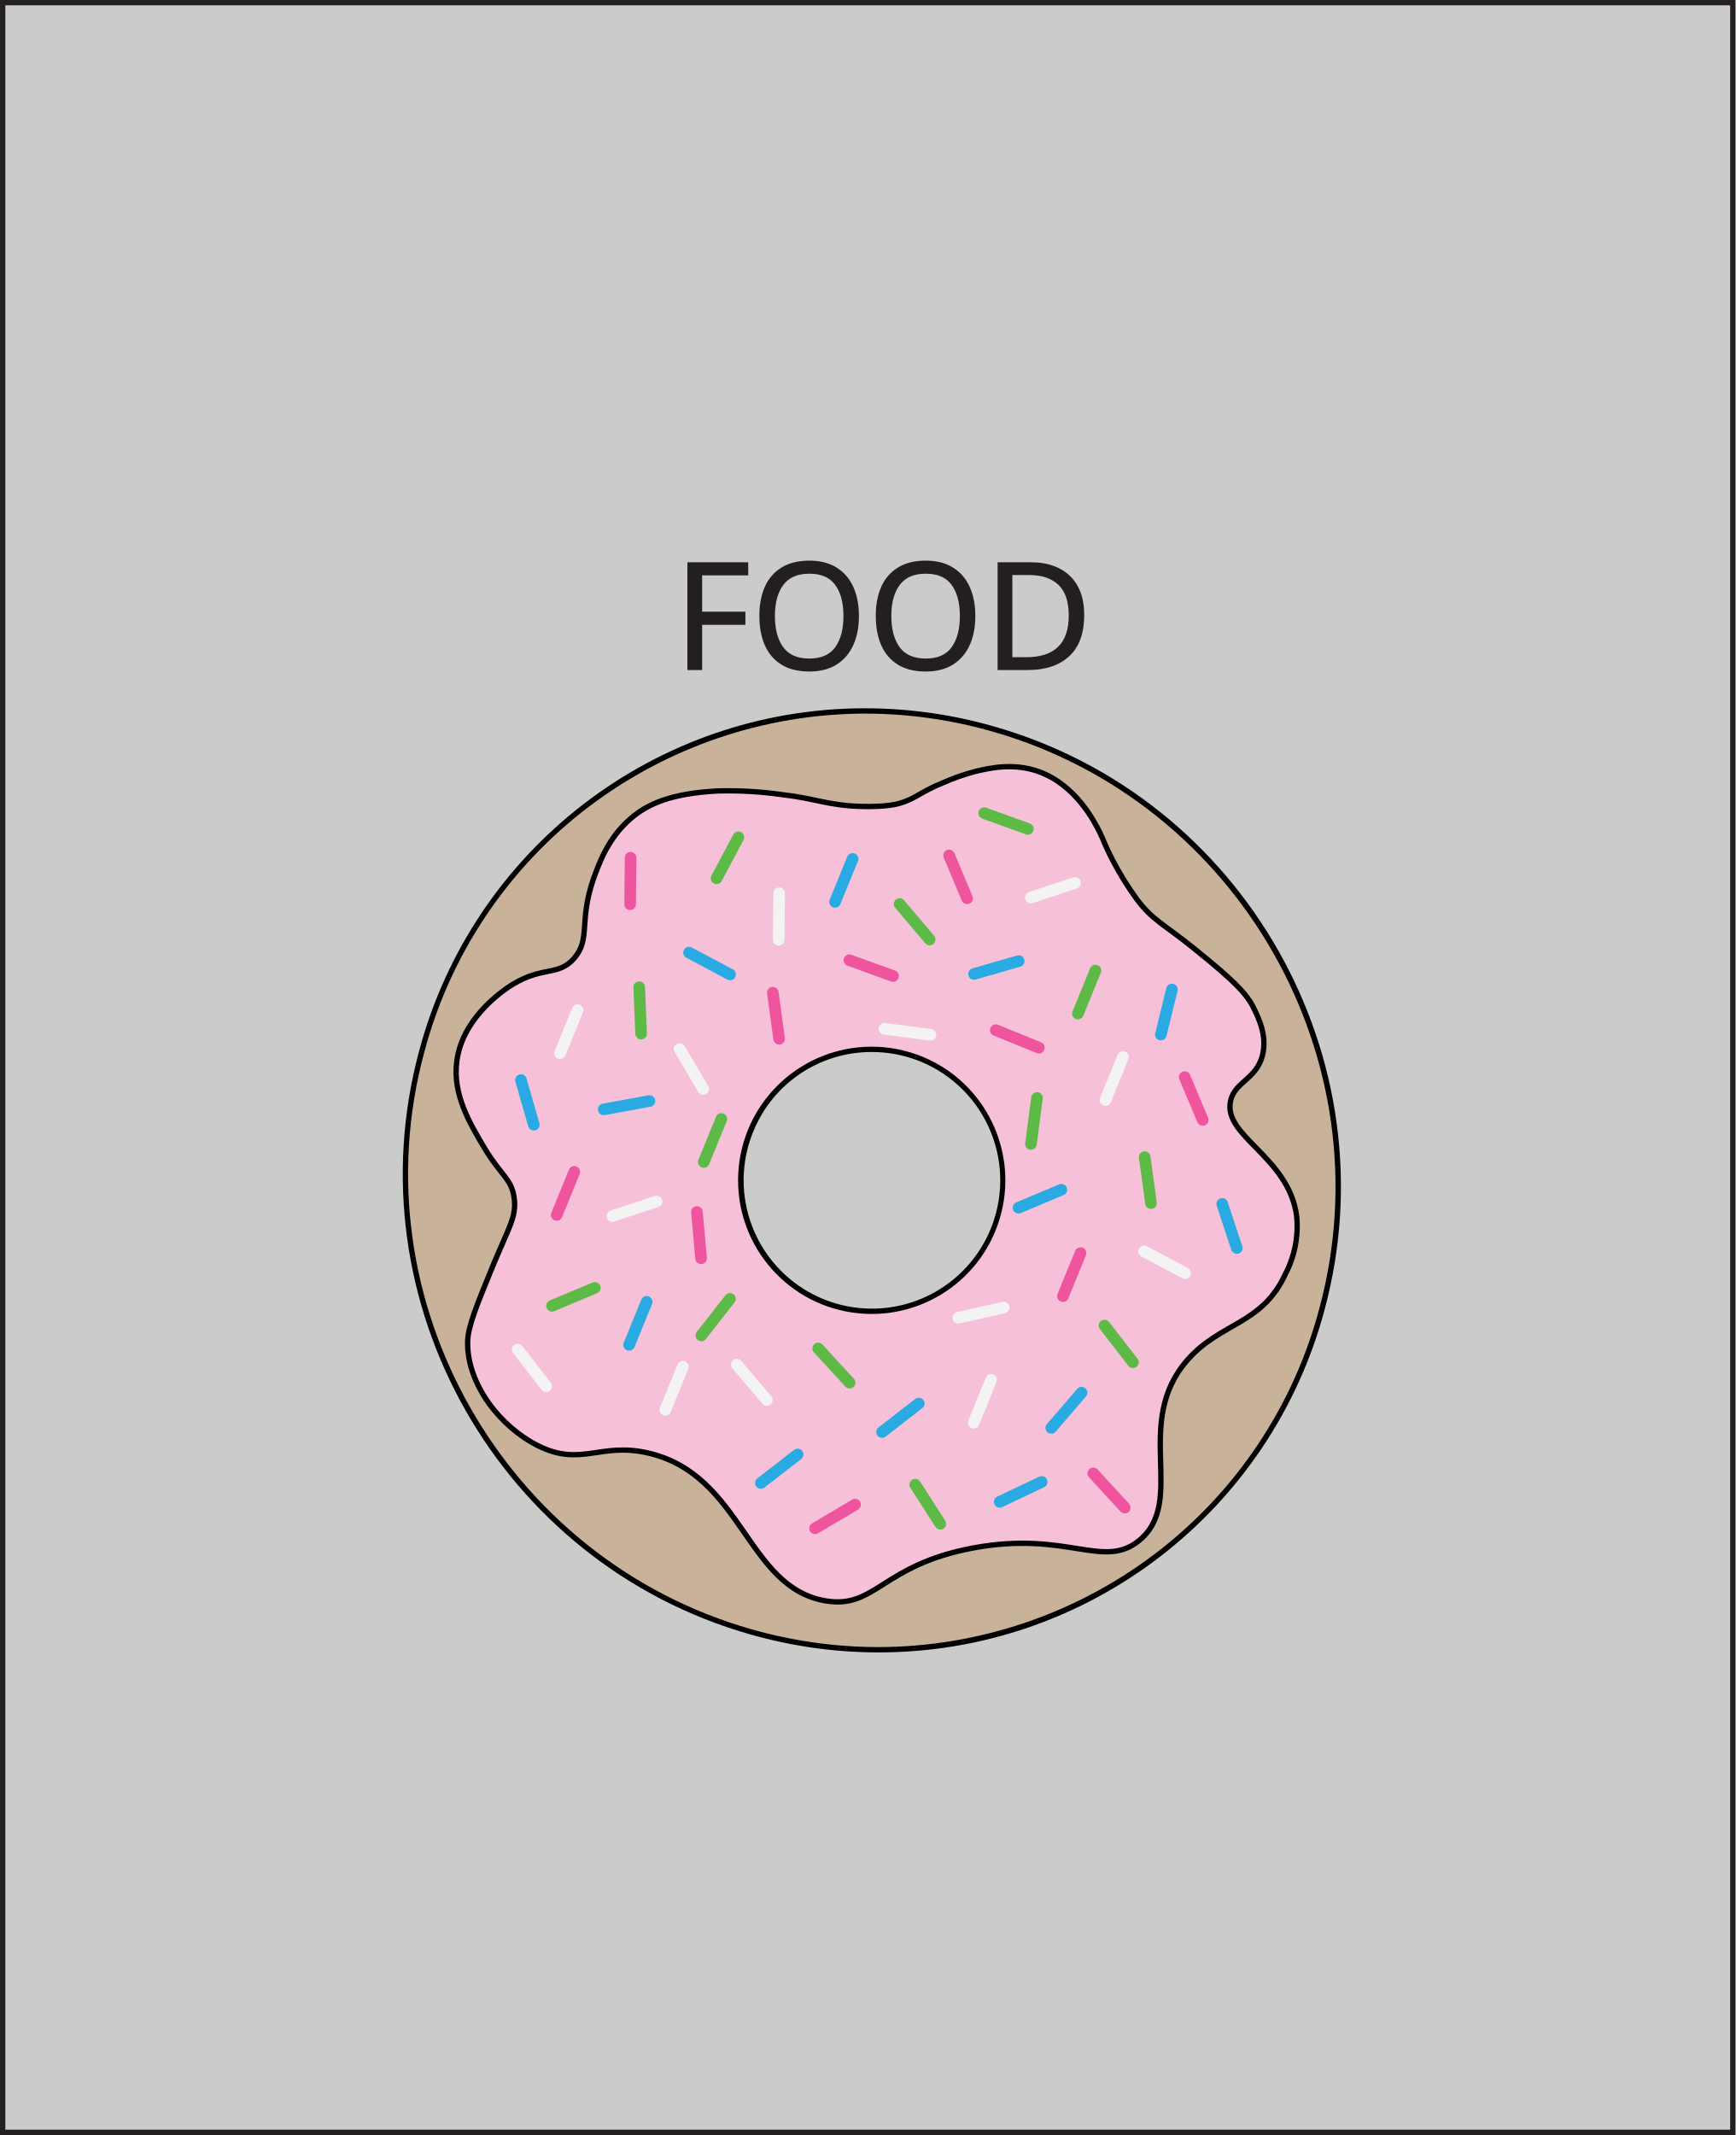
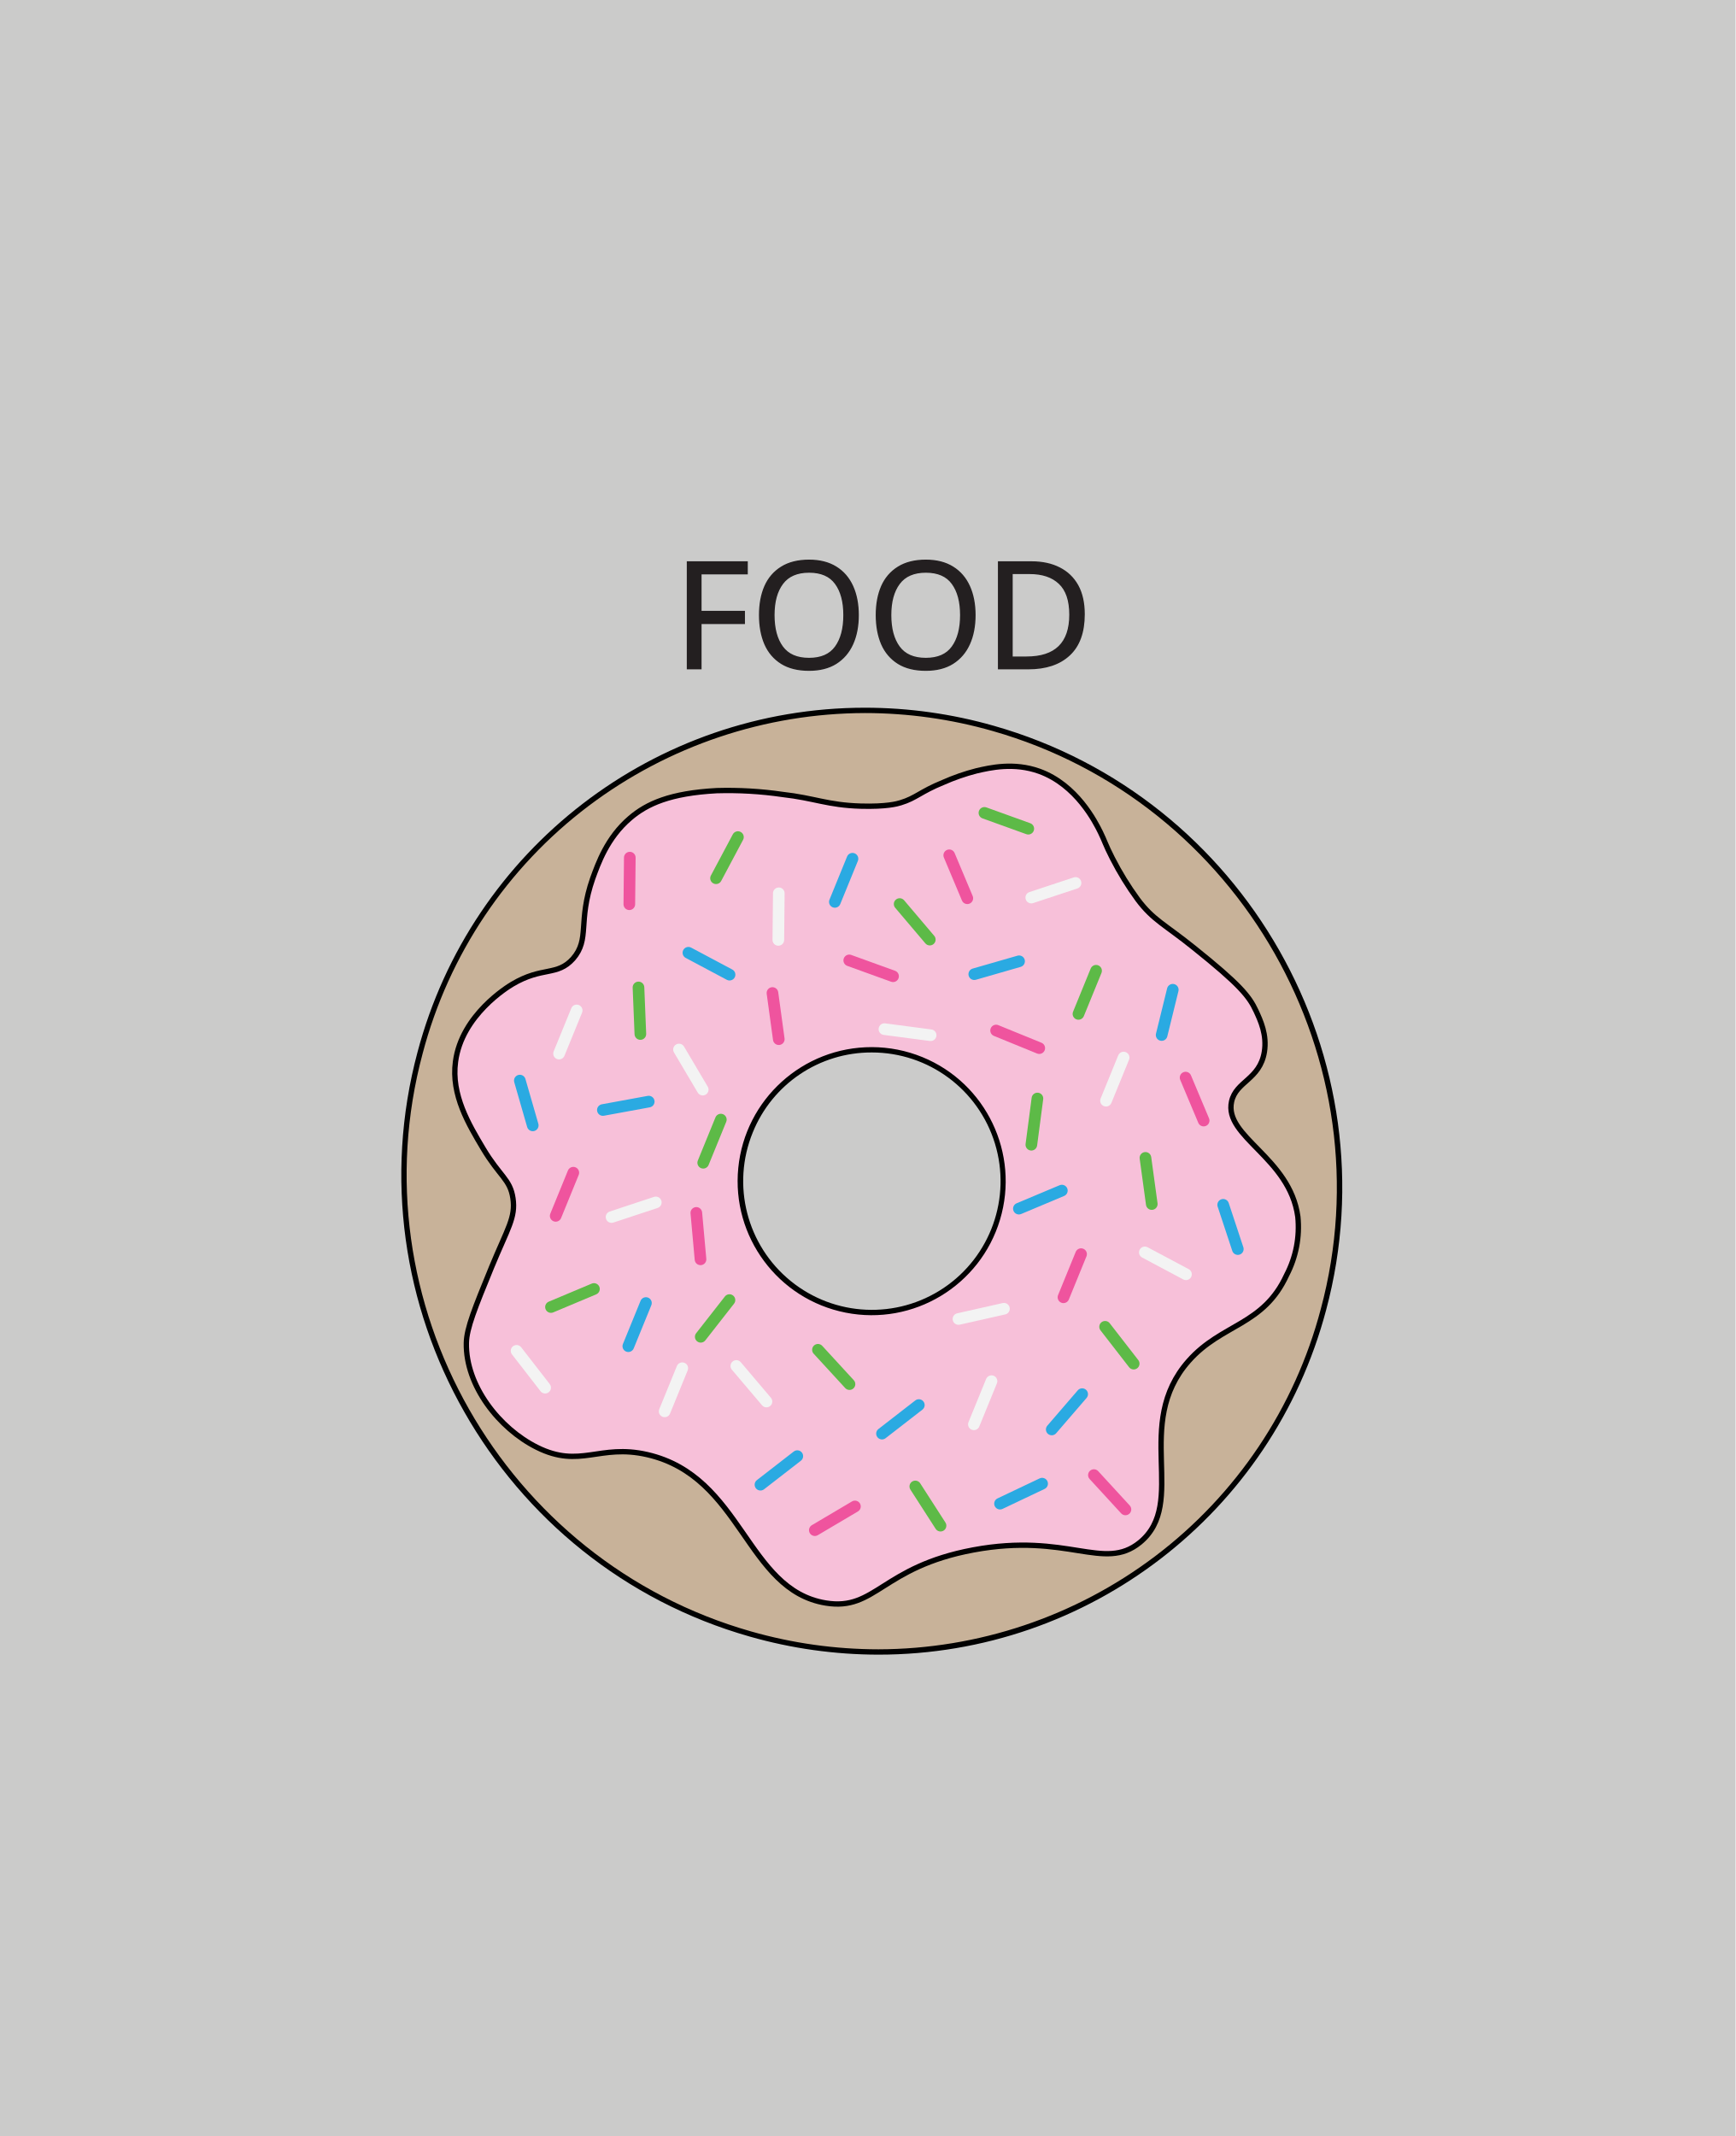
- <svg xmlns="http://www.w3.org/2000/svg" id="Layer_1" data-name="Layer 1" viewBox="0 0 326 401">
+ <svg xmlns="http://www.w3.org/2000/svg" id="Layer_1" data-name="Layer 1" viewBox="0 0 325 400">
  <defs>
-     <style>.cls-1,.cls-6{fill:#cbcbca;}.cls-1,.cls-2{stroke:#231f20;}.cls-1,.cls-2,.cls-5,.cls-7{stroke-miterlimit:10;}.cls-2{font-size:28px;fill:#231f20;stroke-width:0.25px;font-family:AmericanTypewriter, American Typewriter;}.cls-3{fill:#c8b299;}.cls-4{fill:#010101;}.cls-5{fill:#f7c0d9;}.cls-5,.cls-7{stroke:#010101;}.cls-7{fill:#fff;}.cls-8{fill:#f3f3f3;}.cls-9{fill:#2aaae2;}.cls-10{fill:#ef549e;}.cls-11{fill:#5dba47;}</style>
+     <style>.cls-1{fill:#cbcbca;}.cls-2{font-size:28px;fill:#231f20;stroke:#231f20;stroke-width:0.25px;font-family:AmericanTypewriter, American Typewriter;}.cls-2,.cls-5,.cls-6{stroke-miterlimit:10;}.cls-3{fill:#c8b299;}.cls-4{fill:#010101;}.cls-5{fill:#f7c0d9;}.cls-5,.cls-6{stroke:#010101;}.cls-6{fill:#fff;}.cls-7{fill:#f3f3f3;}.cls-8{fill:#2aaae2;}.cls-9{fill:#ef549e;}.cls-10{fill:#5dba47;}</style>
  </defs>
-   <rect class="cls-1" x="0.5" y="0.5" width="325" height="400" />
-   <text class="cls-2" transform="translate(126.53 125.72)">FOOD</text>
-   <path class="cls-3" d="M164.53,309.35a87.72,87.72,0,0,1-24-3.37c-46.64-13.27-74.39-62.1-61.85-108.86A86.49,86.49,0,0,1,162,133a87.72,87.72,0,0,1,24,3.37c46.64,13.26,74.39,62.1,61.85,108.86A86.48,86.48,0,0,1,164.53,309.35Z" transform="translate(0.5 0.5)" />
-   <path class="cls-4" d="M162,132.53v1a87.21,87.21,0,0,1,23.86,3.35c46.38,13.19,74,61.75,61.5,108.25a85.24,85.24,0,0,1-31.07,46.33,86.27,86.27,0,0,1-51.77,17.4,87.21,87.21,0,0,1-23.86-3.35c-46.38-13.19-74-61.75-61.5-108.25a85.24,85.24,0,0,1,31.07-46.33A86.27,86.27,0,0,1,162,133.53v-1m0,0A86.7,86.7,0,0,0,78.2,197c-12.63,47.1,15.21,96.11,62.2,109.47a88.11,88.11,0,0,0,24.13,3.39,86.7,86.7,0,0,0,83.81-64.47c12.63-47.1-15.21-96.11-62.2-109.47A88.1,88.1,0,0,0,162,132.53Z" transform="translate(0.5 0.5)" />
-   <path class="cls-5" d="M111,164.51c1-2.72,2.66-7.6,7-11.3,3.15-2.7,7.5-4.68,16.24-5.15a71.16,71.16,0,0,1,12.28.71c6,.67,8.44,2,14.65,2.19,4.84.14,6.89-.44,7.49-.63,2.91-.88,3.7-2.07,7.93-3.79a39.66,39.66,0,0,1,6.29-2.19c2.58-.6,7-1.62,11.75.08,7,2.52,10.51,9.51,11.46,11.43.77,1.55.91,2.27,2.23,4.85a56.94,56.94,0,0,0,4.77,7.75c2.89,3.85,5,4.6,10.47,9,8.62,6.9,10.4,9.11,11.66,11.83.85,1.83,2.09,4.5,1.57,7.71-.86,5.19-5.3,5.46-6.14,9.28-1.47,6.64,10.89,10.45,12.41,21.56a19.39,19.39,0,0,1-2.1,10.93c-4.36,9.52-12.13,9.06-18.34,16.08-10.55,11.91-.08,26.58-9.15,34-6.77,5.51-13.49-1.91-31.2,1.4-17.13,3.2-18.27,11.47-27.62,9.94-15-2.46-15.59-23.69-33.43-27.79-9-2.07-12.55,2.68-20.65-1.36-7.09-3.53-13.38-11.58-13.23-19.54.05-2.78,1.61-6.6,4.73-14.22,3-7.27,4.53-9.26,4-12.87s-2.48-4.09-5.61-9.36c-2.65-4.46-6-10-5.15-16.24,1.13-8.72,9.78-14,10.64-14.51,5.66-3.36,8.37-1.43,11.38-4.78C110.53,175.81,108.16,172.65,111,164.51Z" transform="translate(0.5 0.5)" />
-   <path class="cls-6" d="M163.26,245.79A24.6,24.6,0,1,1,186,230.48,24.45,24.45,0,0,1,163.26,245.79Z" transform="translate(0.5 0.5)" />
-   <path class="cls-4" d="M163.28,197.09h0a24.1,24.1,0,1,1-22.31,15,23.95,23.95,0,0,1,22.31-15m0-1a25.1,25.1,0,1,0,9.47,1.87,25.1,25.1,0,0,0-9.47-1.87Z" transform="translate(0.5 0.5)" />
-   <path class="cls-7" d="M237.34,286" transform="translate(0.5 0.5)" />
-   <path class="cls-7" d="M204.82,134" transform="translate(0.5 0.5)" />
-   <path class="cls-7" d="M217.54,137.76" transform="translate(0.5 0.5)" />
-   <path class="cls-7" d="M224.57,134.23" transform="translate(0.5 0.5)" />
-   <path class="cls-7" d="M219.12,170.93" transform="translate(0.5 0.5)" />
-   <rect class="cls-8" x="203.32" y="200.97" width="10.91" height="2.18" rx="1.09" ry="1.09" transform="translate(-56.7 319.49) rotate(-67.79)" />
-   <rect class="cls-8" x="113.22" y="225.46" width="10.91" height="2.18" rx="1.09" ry="1.09" transform="translate(-64.6 49.18) rotate(-18.29)" />
-   <rect class="cls-8" x="217.16" y="231.11" width="2.18" height="10.91" rx="1.09" ry="1.09" transform="translate(-92.62 318.56) rotate(-61.97)" />
-   <rect class="cls-8" x="140.34" y="170.55" width="10.91" height="2.18" rx="1.09" ry="1.09" transform="translate(-26.82 316.17) rotate(-89.41)" />
-   <rect class="cls-8" x="178.59" y="261.57" width="10.91" height="2.18" rx="1.09" ry="1.09" transform="translate(-128.2 334.29) rotate(-67.79)" />
-   <rect class="cls-8" x="139.63" y="253.67" width="2.18" height="10.91" rx="1.09" ry="1.09" transform="translate(-133.68 152.97) rotate(-40.29)" />
-   <rect class="cls-9" x="163.17" y="264.71" width="10.91" height="2.18" rx="1.09" ry="1.09" transform="translate(-127 159.57) rotate(-37.79)" />
-   <rect class="cls-9" x="97.47" y="201.1" width="2.18" height="10.91" rx="1.09" ry="1.09" transform="translate(-52.82 35.85) rotate(-16.07)" />
-   <rect class="cls-9" x="113.87" y="246.94" width="10.91" height="2.18" rx="1.09" ry="1.09" transform="translate(-154.91 265.27) rotate(-67.79)" />
-   <rect class="cls-9" x="213.13" y="188.48" width="10.91" height="2.18" rx="1.09" ry="1.09" transform="translate(-17.17 357.1) rotate(-76.19)" />
-   <rect class="cls-9" x="194.37" y="263.3" width="10.91" height="2.18" rx="1.09" ry="1.09" transform="translate(-130.41 243.68) rotate(-49.25)" />
-   <rect class="cls-9" x="189.39" y="223.56" width="10.91" height="2.18" rx="1.09" ry="1.09" transform="translate(-71.31 93.51) rotate(-22.79)" />
-   <rect class="cls-10" x="189.51" y="189.18" width="2.18" height="10.91" rx="1.09" ry="1.09" transform="translate(-61.13 298.06) rotate(-67.8)" />
-   <rect class="cls-10" x="112.44" y="163.87" width="10.91" height="2.18" rx="1.09" ry="1.09" transform="translate(-47.76 281.66) rotate(-89.41)" />
-   <rect class="cls-10" x="100.27" y="222.53" width="10.91" height="2.18" rx="1.09" ry="1.09" transform="translate(-140.77 237.5) rotate(-67.79)" />
-   <rect class="cls-10" x="129.7" y="226.04" width="2.18" height="10.91" rx="1.09" ry="1.09" transform="translate(-19.78 13.19) rotate(-5.16)" />
-   <rect class="cls-10" x="206.73" y="273.99" width="2.18" height="10.91" rx="1.09" ry="1.09" transform="translate(-133.77 214.74) rotate(-42.57)" />
-   <rect class="cls-10" x="150.89" y="283.26" width="10.91" height="2.18" rx="1.09" ry="1.09" transform="translate(-122.49 119.71) rotate(-30.61)" />
-   <rect class="cls-10" x="222.65" y="200.35" width="2.18" height="10.91" rx="1.09" ry="1.09" transform="translate(-61.78 103.3) rotate(-22.8)" />
-   <rect class="cls-10" x="195.36" y="237.78" width="10.91" height="2.18" rx="1.09" ry="1.09" transform="translate(-95.74 335.02) rotate(-67.79)" />
-   <rect class="cls-8" x="128.3" y="194.84" width="2.18" height="10.91" rx="1.09" ry="1.09" transform="translate(-83.48 94.33) rotate(-30.62)" />
-   <rect class="cls-10" x="162.06" y="175.62" width="2.18" height="10.91" rx="1.09" ry="1.09" transform="matrix(0.34, -0.94, 0.94, 0.34, -62.03, 273.63)" />
-   <rect class="cls-9" x="229.36" y="224.31" width="2.18" height="10.91" rx="1.09" ry="1.09" transform="translate(-59.99 84.48) rotate(-18.3)" />
-   <rect class="cls-9" x="140.42" y="274.27" width="10.91" height="2.18" rx="1.09" ry="1.09" transform="translate(-137.64 147.64) rotate(-37.79)" />
-   <rect class="cls-9" x="152.54" y="163.74" width="10.91" height="2.18" rx="1.09" ry="1.09" transform="translate(-53.82 249.32) rotate(-67.79)" />
-   <rect class="cls-8" x="120.67" y="259.14" width="10.91" height="2.18" rx="1.09" ry="1.09" transform="translate(-161.97 279.16) rotate(-67.79)" />
-   <rect class="cls-8" x="98.33" y="250.95" width="2.18" height="10.91" rx="1.09" ry="1.09" transform="translate(-135.79 115.25) rotate(-37.8)" />
-   <rect class="cls-11" x="208.55" y="246.45" width="2.18" height="10.91" rx="1.09" ry="1.09" transform="translate(-109.9 181.86) rotate(-37.8)" />
-   <rect class="cls-11" x="127.89" y="212.6" width="10.91" height="2.18" rx="1.09" ry="1.09" transform="translate(-114.39 256.88) rotate(-67.79)" />
-   <rect class="cls-11" x="128.47" y="245.83" width="10.91" height="2.18" rx="1.09" ry="1.09" transform="translate(-142.57 200.72) rotate(-51.96)" />
-   <rect class="cls-11" x="130.7" y="159.54" width="10.91" height="2.18" rx="1.09" ry="1.09" transform="translate(-69.12 205.81) rotate(-61.97)" />
-   <rect class="cls-11" x="172.68" y="276.59" width="2.18" height="10.91" rx="1.09" ry="1.09" transform="translate(-124.47 139.38) rotate(-32.76)" />
-   <rect class="cls-11" x="155.05" y="250.53" width="2.18" height="10.91" rx="1.09" ry="1.09" transform="translate(-131.52 173.59) rotate(-42.57)" />
-   <rect class="cls-11" x="214.03" y="215.69" width="2.18" height="10.91" rx="1.09" ry="1.09" transform="translate(-27.53 31.75) rotate(-7.8)" />
-   <rect class="cls-11" x="187.37" y="148.25" width="2.18" height="10.91" rx="1.09" ry="1.09" transform="translate(-19.55 279.35) rotate(-70.17)" />
-   <rect class="cls-11" x="188.28" y="208.97" width="10.91" height="2.18" rx="1.09" ry="1.09" transform="translate(-39.3 375.24) rotate(-82.51)" />
-   <rect class="cls-11" x="101.76" y="241.99" width="10.91" height="2.18" rx="1.09" ry="1.09" transform="translate(-85.29 61) rotate(-22.79)" />
-   <rect class="cls-8" x="178.3" y="244.96" width="10.91" height="2.18" rx="1.09" ry="1.09" transform="translate(-49.09 46.91) rotate(-12.7)" />
-   <rect class="cls-9" x="185.76" y="278.64" width="10.91" height="2.18" rx="1.09" ry="1.09" transform="translate(-100.99 109.54) rotate(-25.4)" />
-   <rect class="cls-11" x="198.17" y="184.72" width="10.91" height="2.18" rx="1.09" ry="1.09" transform="translate(-44.87 304.61) rotate(-67.79)" />
-   <rect class="cls-11" x="118.65" y="183.83" width="2.18" height="10.91" rx="1.09" ry="1.09" transform="translate(-7.02 5.47) rotate(-2.31)" />
-   <rect class="cls-9" x="181.19" y="180.15" width="10.91" height="2.18" rx="1.09" ry="1.09" transform="translate(-42.34 59.19) rotate(-16.06)" />
-   <rect class="cls-9" x="111.73" y="206" width="10.91" height="2.18" rx="1.09" ry="1.09" transform="translate(-34.91 25.02) rotate(-10.39)" />
-   <rect class="cls-8" x="100.89" y="192.15" width="10.91" height="2.18" rx="1.09" ry="1.09" transform="translate(-112.25 219.17) rotate(-67.79)" />
-   <rect class="cls-8" x="191.82" y="165.64" width="10.91" height="2.18" rx="1.09" ry="1.09" transform="translate(-41.85 70.82) rotate(-18.29)" />
-   <rect class="cls-8" x="168.86" y="187.83" width="2.18" height="10.91" rx="1.09" ry="1.09" transform="translate(-43.35 337.06) rotate(-82.5)" />
-   <rect class="cls-10" x="144.17" y="184.82" width="2.18" height="10.91" rx="1.09" ry="1.09" transform="translate(-23.98 21.98) rotate(-7.8)" />
-   <rect class="cls-10" x="178.38" y="158.72" width="2.18" height="10.91" rx="1.09" ry="1.09" transform="translate(-49.1 82.89) rotate(-22.8)" />
-   <rect class="cls-9" x="131.68" y="175.01" width="2.18" height="10.91" rx="1.09" ry="1.09" transform="translate(-88.41 213.36) rotate(-61.97)" />
-   <rect class="cls-11" x="170.22" y="167.17" width="2.18" height="10.91" rx="1.09" ry="1.09" transform="translate(-70.49 152.23) rotate(-40.29)" />
+   <rect class="cls-1" width="325" height="400" />
+   <text class="cls-2" transform="translate(126.03 125.22)">FOOD</text>
+   <path class="cls-3" d="M164.53,309.35a87.72,87.72,0,0,1-24-3.37c-46.64-13.27-74.39-62.1-61.85-108.86A86.49,86.49,0,0,1,162,133a87.72,87.72,0,0,1,24,3.37c46.64,13.26,74.39,62.1,61.85,108.86A86.48,86.48,0,0,1,164.53,309.35Z" />
+   <path class="cls-4" d="M162,132.53v1a87.21,87.21,0,0,1,23.86,3.35c46.38,13.19,74,61.75,61.5,108.25a85.24,85.24,0,0,1-31.07,46.33,86.27,86.27,0,0,1-51.77,17.4,87.21,87.21,0,0,1-23.86-3.35c-46.38-13.19-74-61.75-61.5-108.25a85.24,85.24,0,0,1,31.07-46.33A86.27,86.27,0,0,1,162,133.53v-1m0,0A86.7,86.7,0,0,0,78.2,197c-12.63,47.1,15.21,96.11,62.2,109.47a88.11,88.11,0,0,0,24.13,3.39,86.7,86.7,0,0,0,83.81-64.47c12.63-47.1-15.21-96.11-62.2-109.47A88.1,88.1,0,0,0,162,132.53Z" />
+   <path class="cls-5" d="M111,164.51c1-2.72,2.66-7.6,7-11.3,3.15-2.7,7.5-4.68,16.24-5.15a71.16,71.16,0,0,1,12.28.71c6,.67,8.44,2,14.65,2.19,4.84.14,6.89-.44,7.49-.63,2.91-.88,3.7-2.07,7.93-3.79a39.66,39.66,0,0,1,6.29-2.19c2.58-.6,7-1.62,11.75.08,7,2.52,10.51,9.51,11.46,11.43.77,1.55.91,2.27,2.23,4.85a56.94,56.94,0,0,0,4.77,7.75c2.89,3.85,5,4.6,10.47,9,8.62,6.9,10.4,9.11,11.66,11.83.85,1.83,2.09,4.5,1.57,7.71-.86,5.19-5.3,5.46-6.14,9.28-1.47,6.64,10.89,10.45,12.41,21.56a19.39,19.39,0,0,1-2.1,10.93c-4.36,9.52-12.13,9.06-18.34,16.08-10.55,11.91-.08,26.58-9.15,34-6.77,5.51-13.49-1.91-31.2,1.4-17.13,3.2-18.27,11.47-27.62,9.94-15-2.46-15.59-23.69-33.43-27.79-9-2.07-12.55,2.68-20.65-1.36-7.09-3.53-13.38-11.58-13.23-19.54.05-2.78,1.61-6.6,4.73-14.22,3-7.27,4.53-9.26,4-12.87s-2.48-4.09-5.61-9.36c-2.65-4.46-6-10-5.15-16.24,1.13-8.72,9.78-14,10.64-14.51,5.66-3.36,8.37-1.43,11.38-4.78C110.53,175.81,108.16,172.65,111,164.51Z" />
+   <path class="cls-1" d="M163.26,245.79A24.6,24.6,0,1,1,186,230.48,24.45,24.45,0,0,1,163.26,245.79Z" />
+   <path class="cls-4" d="M163.28,197.09h0a24.1,24.1,0,1,1-22.31,15,23.95,23.95,0,0,1,22.31-15m0-1a25.1,25.1,0,1,0,9.47,1.87,25.1,25.1,0,0,0-9.47-1.87Z" />
+   <path class="cls-6" d="M237.34,286" />
+   <path class="cls-6" d="M204.82,134" />
+   <path class="cls-6" d="M217.54,137.76" />
+   <path class="cls-6" d="M224.57,134.23" />
+   <path class="cls-6" d="M219.12,170.93" />
+   <rect class="cls-7" x="203.32" y="200.97" width="10.91" height="2.18" rx="1.09" ry="1.09" transform="translate(-57.2 318.99) rotate(-67.79)" />
+   <rect class="cls-7" x="113.22" y="225.46" width="10.91" height="2.18" rx="1.09" ry="1.09" transform="translate(-65.1 48.68) rotate(-18.29)" />
+   <rect class="cls-7" x="217.16" y="231.11" width="2.18" height="10.91" rx="1.09" ry="1.09" transform="translate(-93.12 318.06) rotate(-61.97)" />
+   <rect class="cls-7" x="140.34" y="170.55" width="10.91" height="2.18" rx="1.09" ry="1.09" transform="translate(-27.32 315.67) rotate(-89.41)" />
+   <rect class="cls-7" x="178.59" y="261.57" width="10.91" height="2.18" rx="1.09" ry="1.09" transform="translate(-128.7 333.79) rotate(-67.79)" />
+   <rect class="cls-7" x="139.63" y="253.67" width="2.18" height="10.91" rx="1.09" ry="1.09" transform="translate(-134.18 152.47) rotate(-40.29)" />
+   <rect class="cls-8" x="163.17" y="264.71" width="10.91" height="2.18" rx="1.09" ry="1.09" transform="translate(-127.5 159.07) rotate(-37.79)" />
+   <rect class="cls-8" x="97.47" y="201.1" width="2.18" height="10.91" rx="1.09" ry="1.09" transform="translate(-53.32 35.35) rotate(-16.07)" />
+   <rect class="cls-8" x="113.87" y="246.94" width="10.91" height="2.18" rx="1.09" ry="1.09" transform="translate(-155.41 264.77) rotate(-67.79)" />
+   <rect class="cls-8" x="213.13" y="188.48" width="10.91" height="2.18" rx="1.09" ry="1.09" transform="translate(-17.67 356.6) rotate(-76.19)" />
+   <rect class="cls-8" x="194.37" y="263.3" width="10.91" height="2.18" rx="1.09" ry="1.09" transform="translate(-130.91 243.18) rotate(-49.25)" />
+   <rect class="cls-8" x="189.39" y="223.56" width="10.91" height="2.18" rx="1.09" ry="1.09" transform="translate(-71.81 93.01) rotate(-22.79)" />
+   <rect class="cls-9" x="189.51" y="189.18" width="2.18" height="10.91" rx="1.09" ry="1.09" transform="translate(-61.63 297.56) rotate(-67.8)" />
+   <rect class="cls-9" x="112.44" y="163.87" width="10.91" height="2.18" rx="1.09" ry="1.09" transform="translate(-48.26 281.16) rotate(-89.41)" />
+   <rect class="cls-9" x="100.27" y="222.53" width="10.91" height="2.18" rx="1.09" ry="1.09" transform="translate(-141.27 237) rotate(-67.79)" />
+   <rect class="cls-9" x="129.7" y="226.04" width="2.18" height="10.91" rx="1.09" ry="1.09" transform="translate(-20.28 12.69) rotate(-5.16)" />
+   <rect class="cls-9" x="206.73" y="273.99" width="2.18" height="10.91" rx="1.09" ry="1.09" transform="translate(-134.27 214.24) rotate(-42.57)" />
+   <rect class="cls-9" x="150.89" y="283.26" width="10.91" height="2.18" rx="1.09" ry="1.09" transform="translate(-122.99 119.21) rotate(-30.61)" />
+   <rect class="cls-9" x="222.65" y="200.35" width="2.18" height="10.91" rx="1.09" ry="1.09" transform="translate(-62.28 102.8) rotate(-22.8)" />
+   <rect class="cls-9" x="195.36" y="237.78" width="10.91" height="2.18" rx="1.09" ry="1.09" transform="translate(-96.24 334.52) rotate(-67.79)" />
+   <rect class="cls-7" x="128.3" y="194.84" width="2.18" height="10.91" rx="1.09" ry="1.09" transform="translate(-83.98 93.83) rotate(-30.62)" />
+   <rect class="cls-9" x="162.06" y="175.62" width="2.18" height="10.91" rx="1.09" ry="1.09" transform="matrix(0.34, -0.94, 0.94, 0.34, -62.53, 273.13)" />
+   <rect class="cls-8" x="229.36" y="224.31" width="2.18" height="10.91" rx="1.09" ry="1.09" transform="translate(-60.49 83.98) rotate(-18.3)" />
+   <rect class="cls-8" x="140.42" y="274.27" width="10.91" height="2.18" rx="1.09" ry="1.09" transform="translate(-138.14 147.14) rotate(-37.79)" />
+   <rect class="cls-8" x="152.54" y="163.74" width="10.91" height="2.18" rx="1.09" ry="1.09" transform="translate(-54.32 248.82) rotate(-67.79)" />
+   <rect class="cls-7" x="120.67" y="259.14" width="10.91" height="2.18" rx="1.09" ry="1.09" transform="translate(-162.47 278.66) rotate(-67.79)" />
+   <rect class="cls-7" x="98.33" y="250.95" width="2.18" height="10.91" rx="1.09" ry="1.09" transform="translate(-136.29 114.75) rotate(-37.8)" />
+   <rect class="cls-10" x="208.55" y="246.45" width="2.18" height="10.91" rx="1.09" ry="1.09" transform="translate(-110.4 181.36) rotate(-37.8)" />
+   <rect class="cls-10" x="127.89" y="212.6" width="10.91" height="2.18" rx="1.09" ry="1.09" transform="translate(-114.89 256.38) rotate(-67.79)" />
+   <rect class="cls-10" x="128.47" y="245.83" width="10.91" height="2.18" rx="1.09" ry="1.09" transform="translate(-143.07 200.22) rotate(-51.96)" />
+   <rect class="cls-10" x="130.7" y="159.54" width="10.91" height="2.18" rx="1.09" ry="1.09" transform="translate(-69.62 205.31) rotate(-61.97)" />
+   <rect class="cls-10" x="172.68" y="276.59" width="2.18" height="10.91" rx="1.09" ry="1.09" transform="translate(-124.97 138.88) rotate(-32.76)" />
+   <rect class="cls-10" x="155.05" y="250.53" width="2.18" height="10.91" rx="1.09" ry="1.09" transform="translate(-132.02 173.09) rotate(-42.57)" />
+   <rect class="cls-10" x="214.03" y="215.69" width="2.18" height="10.91" rx="1.09" ry="1.09" transform="translate(-28.03 31.25) rotate(-7.8)" />
+   <rect class="cls-10" x="187.37" y="148.25" width="2.18" height="10.91" rx="1.09" ry="1.09" transform="translate(-20.05 278.85) rotate(-70.17)" />
+   <rect class="cls-10" x="188.28" y="208.97" width="10.91" height="2.18" rx="1.09" ry="1.09" transform="translate(-39.8 374.74) rotate(-82.51)" />
+   <rect class="cls-10" x="101.76" y="241.99" width="10.91" height="2.18" rx="1.09" ry="1.09" transform="translate(-85.79 60.5) rotate(-22.79)" />
+   <rect class="cls-7" x="178.3" y="244.96" width="10.91" height="2.18" rx="1.09" ry="1.09" transform="translate(-49.59 46.41) rotate(-12.7)" />
+   <rect class="cls-8" x="185.76" y="278.64" width="10.91" height="2.18" rx="1.09" ry="1.09" transform="translate(-101.49 109.04) rotate(-25.4)" />
+   <rect class="cls-10" x="198.17" y="184.72" width="10.91" height="2.18" rx="1.09" ry="1.09" transform="translate(-45.37 304.11) rotate(-67.79)" />
+   <rect class="cls-10" x="118.65" y="183.83" width="2.18" height="10.91" rx="1.09" ry="1.09" transform="translate(-7.52 4.97) rotate(-2.31)" />
+   <rect class="cls-8" x="181.19" y="180.15" width="10.91" height="2.18" rx="1.09" ry="1.09" transform="translate(-42.84 58.69) rotate(-16.06)" />
+   <rect class="cls-8" x="111.73" y="206" width="10.91" height="2.18" rx="1.09" ry="1.09" transform="translate(-35.41 24.52) rotate(-10.39)" />
+   <rect class="cls-7" x="100.89" y="192.15" width="10.91" height="2.18" rx="1.09" ry="1.09" transform="translate(-112.75 218.67) rotate(-67.79)" />
+   <rect class="cls-7" x="191.82" y="165.64" width="10.91" height="2.18" rx="1.09" ry="1.09" transform="translate(-42.35 70.32) rotate(-18.29)" />
+   <rect class="cls-7" x="168.86" y="187.83" width="2.18" height="10.91" rx="1.09" ry="1.09" transform="translate(-43.85 336.56) rotate(-82.5)" />
+   <rect class="cls-9" x="144.17" y="184.82" width="2.18" height="10.91" rx="1.09" ry="1.09" transform="translate(-24.48 21.48) rotate(-7.8)" />
+   <rect class="cls-9" x="178.38" y="158.72" width="2.18" height="10.91" rx="1.09" ry="1.09" transform="translate(-49.6 82.39) rotate(-22.8)" />
+   <rect class="cls-8" x="131.68" y="175.01" width="2.18" height="10.91" rx="1.09" ry="1.09" transform="translate(-88.91 212.86) rotate(-61.97)" />
+   <rect class="cls-10" x="170.22" y="167.17" width="2.18" height="10.91" rx="1.09" ry="1.09" transform="translate(-70.99 151.73) rotate(-40.29)" />
</svg>
